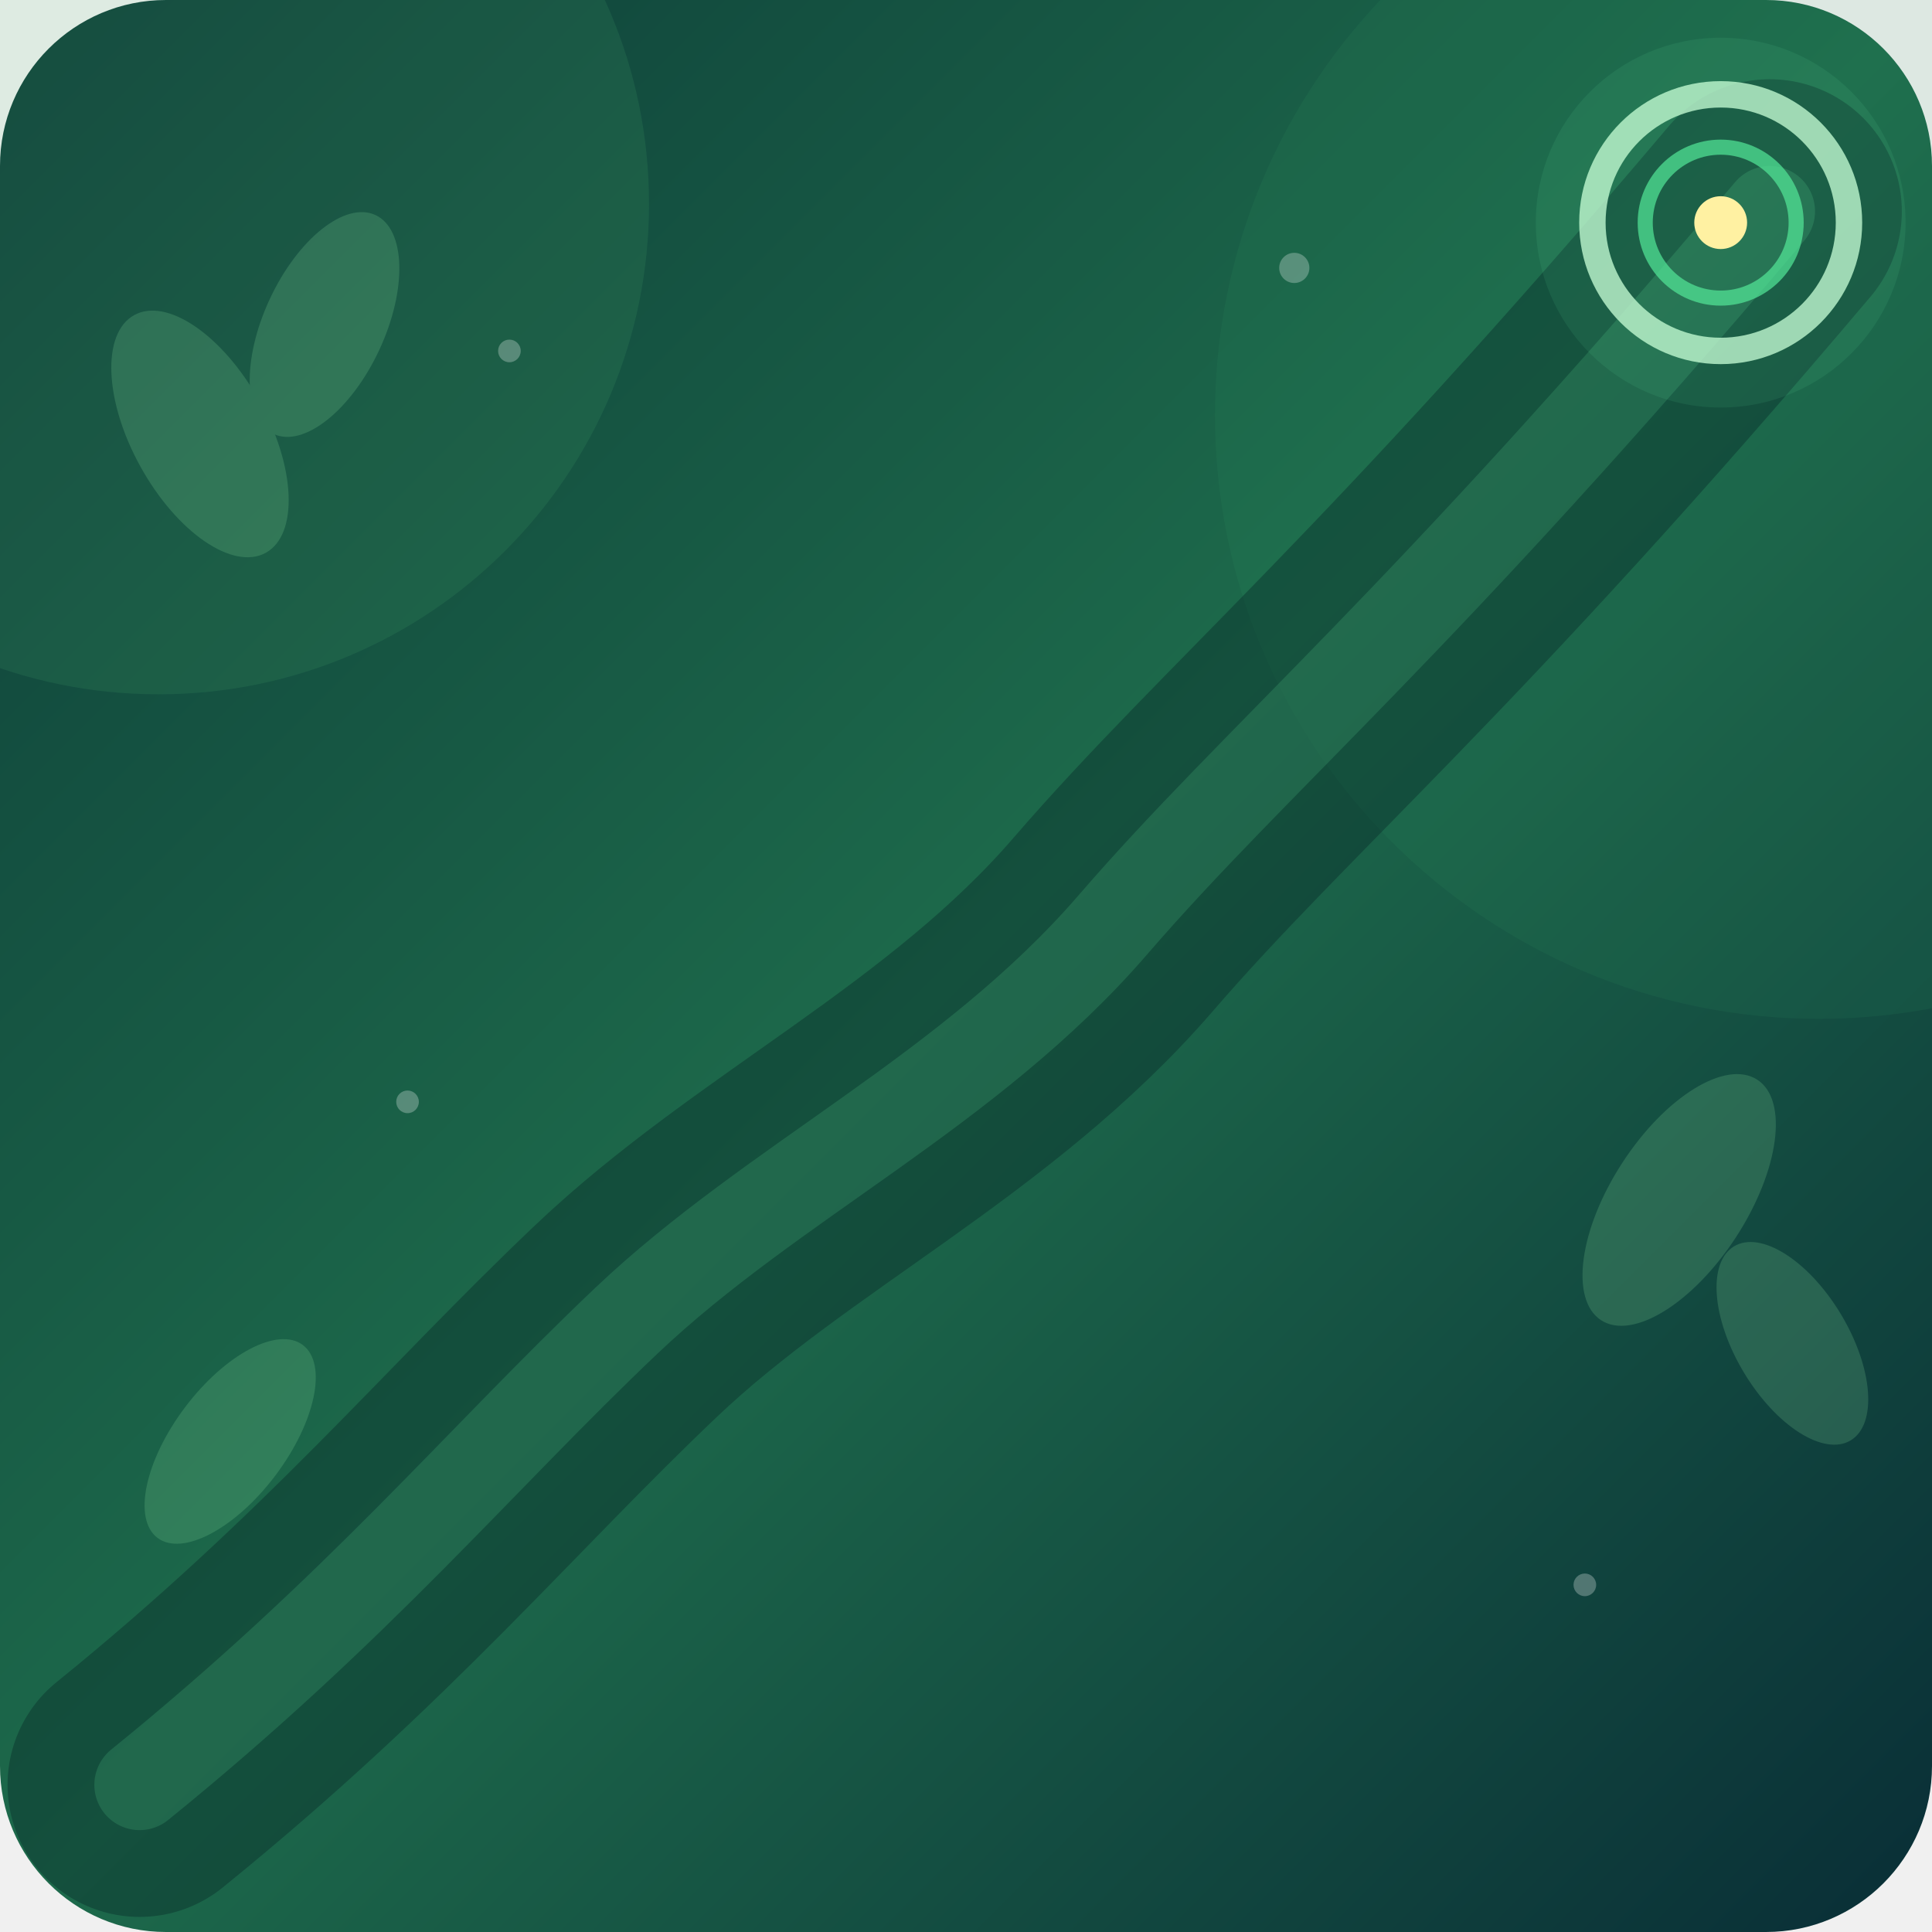
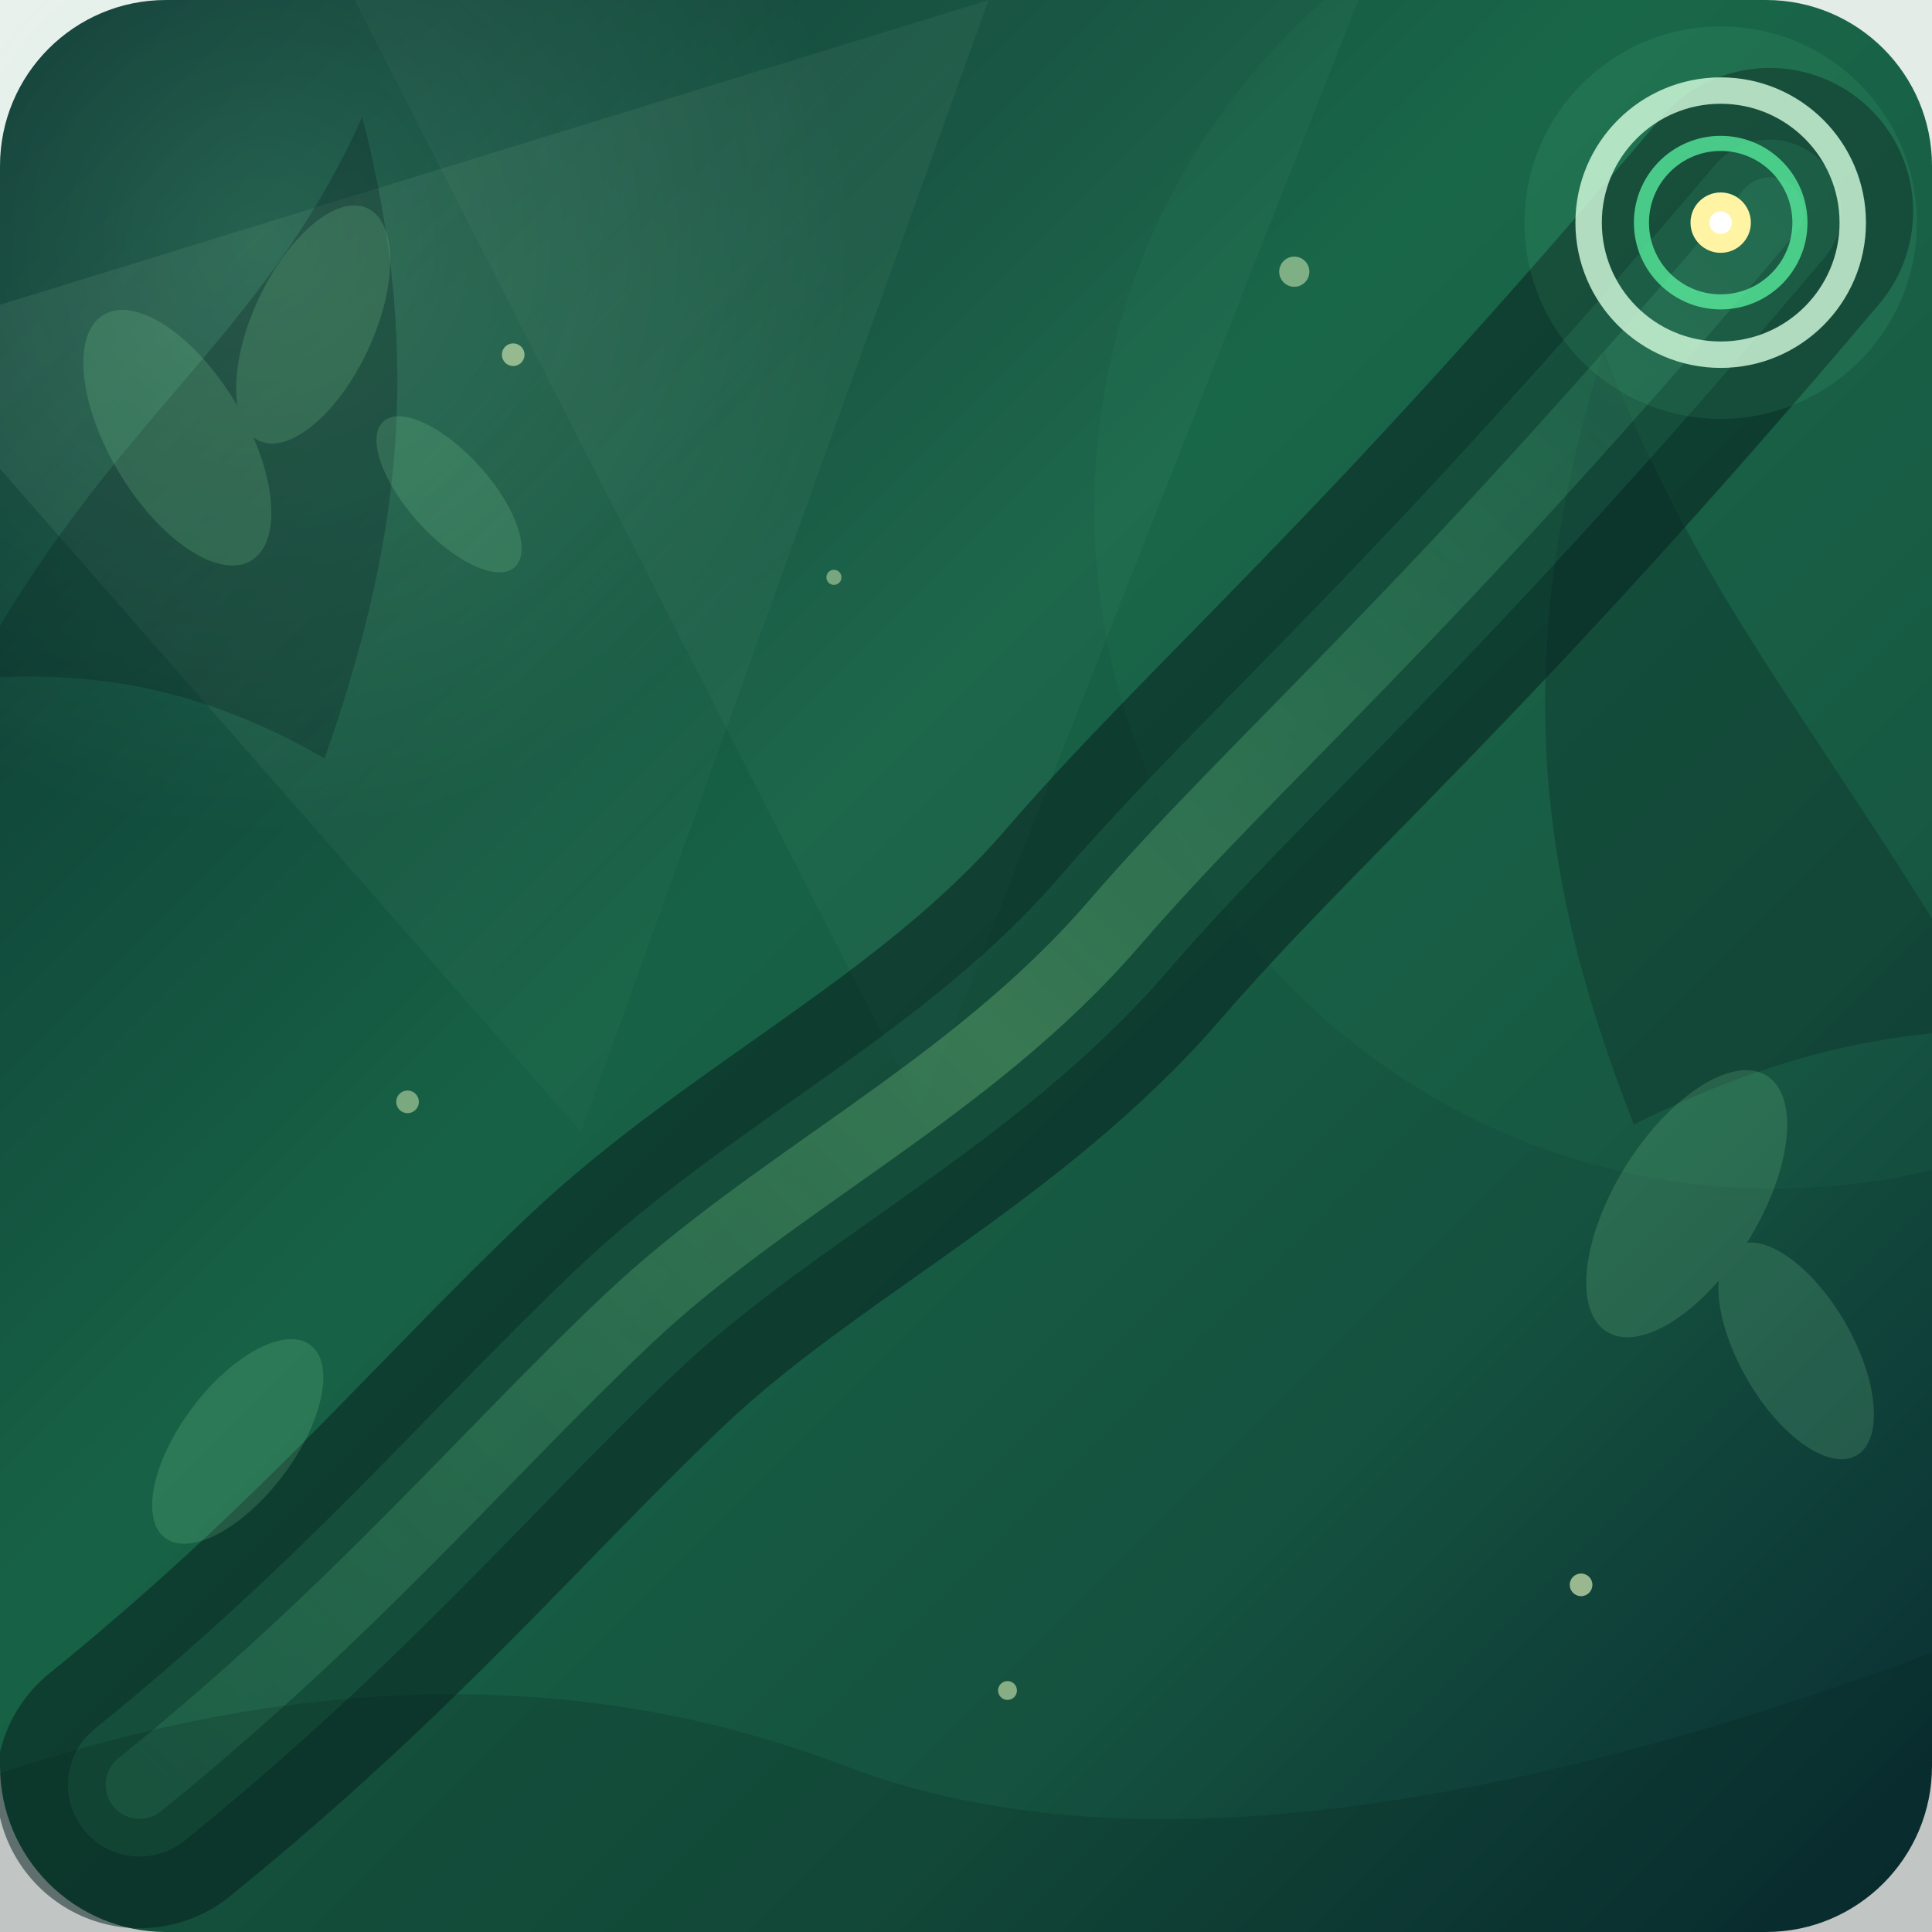
<svg xmlns="http://www.w3.org/2000/svg" width="512" height="512" viewBox="0 0 512 512">
  <defs>
-     <linearGradient id="rbg" x1="0" y1="0" x2="1" y2="1">
-       <stop stop-color="#0d3c38" />
-       <stop offset=".5" stop-color="#1d6a4b" />
-       <stop offset="1" stop-color="#092d36" />
+     <linearGradient id="bg" x1="0" y1="0" x2="1" y2="1">
+       <stop stop-color="#0b302f" />
+       <stop offset=".42" stop-color="#176246" />
+       <stop offset=".72" stop-color="#15523f" />
+       <stop offset="1" stop-color="#082a32" />
    </linearGradient>
-     <linearGradient id="wbg" x1="0" y1="0" x2="0" y2="1">
-       <stop stop-color="#0a365e" />
-       <stop offset=".45" stop-color="#0b6e8f" />
-       <stop offset="1" stop-color="#06273e" />
+     <linearGradient id="path" x1="0" y1="1" x2="1" y2="0">
+       <stop stop-color="#62dfa0" stop-opacity=".12" />
+       <stop offset=".5" stop-color="#a7ff9d" stop-opacity=".24" />
+       <stop offset="1" stop-color="#59e9b1" stop-opacity=".10" />
    </linearGradient>
-     <linearGradient id="bbg" x1="0" y1="0" x2="1" y2="1">
-       <stop stop-color="#321b54" />
-       <stop offset=".52" stop-color="#57337c" />
-       <stop offset="1" stop-color="#1d1035" />
+     <linearGradient id="ray" x1="0" y1="0" x2="1" y2="1">
+       <stop stop-color="#d7ffd8" stop-opacity=".10" />
+       <stop offset="1" stop-color="#d7ffd8" stop-opacity="0" />
    </linearGradient>
+     <radialGradient id="glow">
+       <stop stop-color="#8dffc0" stop-opacity=".18" />
+       <stop offset="1" stop-color="#8dffc0" stop-opacity="0" />
+     </radialGradient>
  </defs>
-   <rect width="512" height="512" rx="44" fill="url(#rbg)" />
-   <circle cx="42" cy="54" r="130" fill="#56c37a" opacity=".12" />
-   <circle cx="482" cy="110" r="160" fill="#36a76a" opacity=".10" />
-   <path d="M37 473C95 426 127 387 166 350s91-61 129-105 81-79 174-189" fill="none" stroke="#092d29" stroke-opacity=".42" stroke-width="70" stroke-linecap="round" />
-   <path d="M37 473C95 426 127 387 166 350s91-61 129-105 81-79 174-189" fill="none" stroke="#67eba0" stroke-opacity=".16" stroke-width="24" stroke-linecap="round" />
-   <g fill="#93eda7" opacity=".18">
-     <ellipse cx="53" cy="115" rx="18" ry="36" transform="rotate(-29 53 115)" />
-     <ellipse cx="86" cy="86" rx="16" ry="32" transform="rotate(25 86 86)" />
-     <ellipse cx="445" cy="318" rx="18" ry="38" transform="rotate(33 445 318)" />
-     <ellipse cx="475" cy="356" rx="15" ry="30" transform="rotate(-31 475 356)" />
-     <ellipse cx="61" cy="382" rx="15" ry="32" transform="rotate(37 61 382)" />
+   <rect width="512" height="512" rx="44" fill="url(#bg)" />
+   <circle cx="70" cy="65" r="155" fill="url(#glow)" />
+   <circle cx="470" cy="135" r="180" fill="#2db66f" opacity=".065" />
+   <path d="M-30 90L262 0 154 300Z" fill="url(#ray)" />
+   <path d="M94 0L360 0 244 294Z" fill="#ddffd5" opacity=".035" />
+   <g fill="#061d1b" opacity=".28">
+     <path d="M-8 180C29 111 69 91 96 31c17 66 9 116-10 170-31-18-61-24-94-21Z" />
+     <path d="M530 273c-49-83-78-111-105-180-25 80-18 139 8 205 34-17 65-25 97-25Z" />
+   </g>
+   <path d="M37 473C95 426 127 387 166 350s91-61 129-105 81-79 174-189" fill="none" stroke="#061f1e" stroke-opacity=".52" stroke-width="76" stroke-linecap="round" />
+   <path d="M37 473C95 426 127 387 166 350s91-61 129-105 81-79 174-189" fill="none" stroke="#2f8c66" stroke-opacity=".22" stroke-width="38" stroke-linecap="round" />
+   <path d="M37 473C95 426 127 387 166 350s91-61 129-105 81-79 174-189" fill="none" stroke="url(#path)" stroke-width="18" stroke-linecap="round" />
+   <g fill="#9af0aa" opacity=".16">
+     <ellipse cx="47" cy="116" rx="18" ry="38" transform="rotate(-31 47 116)" />
+     <ellipse cx="83" cy="86" rx="16" ry="34" transform="rotate(25 83 86)" />
+     <ellipse cx="119" cy="131" rx="11" ry="26" transform="rotate(-42 119 131)" />
+     <ellipse cx="447" cy="319" rx="19" ry="40" transform="rotate(32 447 319)" />
+     <ellipse cx="476" cy="358" rx="15" ry="32" transform="rotate(-30 476 358)" />
+     <ellipse cx="63" cy="382" rx="15" ry="32" transform="rotate(37 63 382)" />
  </g>
  <g transform="translate(456 59)">
-     <circle r="49" fill="#71ffb8" opacity=".08" />
-     <circle r="34" fill="none" stroke="#c8ffd6" stroke-width="7" opacity=".76" />
-     <circle r="20" fill="none" stroke="#53e898" stroke-width="4" opacity=".70" />
-     <circle r="7" fill="#fff1a2" />
+     <circle r="52" fill="#71ffb8" opacity=".08" />
+     <circle r="35" fill="none" stroke="#d7ffe0" stroke-width="7" opacity=".80" />
+     <circle r="21" fill="none" stroke="#59ed9e" stroke-width="4" opacity=".78" />
+     <circle r="8" fill="#fff3a4" />
+     <circle r="3" fill="#ffffff" />
  </g>
-   <g fill="#fff" opacity=".27">
-     <circle cx="135" cy="93" r="3" />
-     <circle cx="343" cy="71" r="4" />
-     <circle cx="420" cy="420" r="3" />
-     <circle cx="108" cy="292" r="3" />
+   <g fill="#efffc4">
+     <circle cx="136" cy="94" r="3" opacity=".55" />
+     <circle cx="343" cy="72" r="4" opacity=".48" />
+     <circle cx="419" cy="420" r="3" opacity=".62" />
+     <circle cx="108" cy="292" r="3" opacity=".46" />
+     <circle cx="267" cy="448" r="2.5" opacity=".52" />
+     <circle cx="221" cy="153" r="2" opacity=".44" />
  </g>
+   <path d="M0 470Q122 429 224 468T512 438V512H0Z" fill="#061d1a" opacity=".20" />
</svg>
